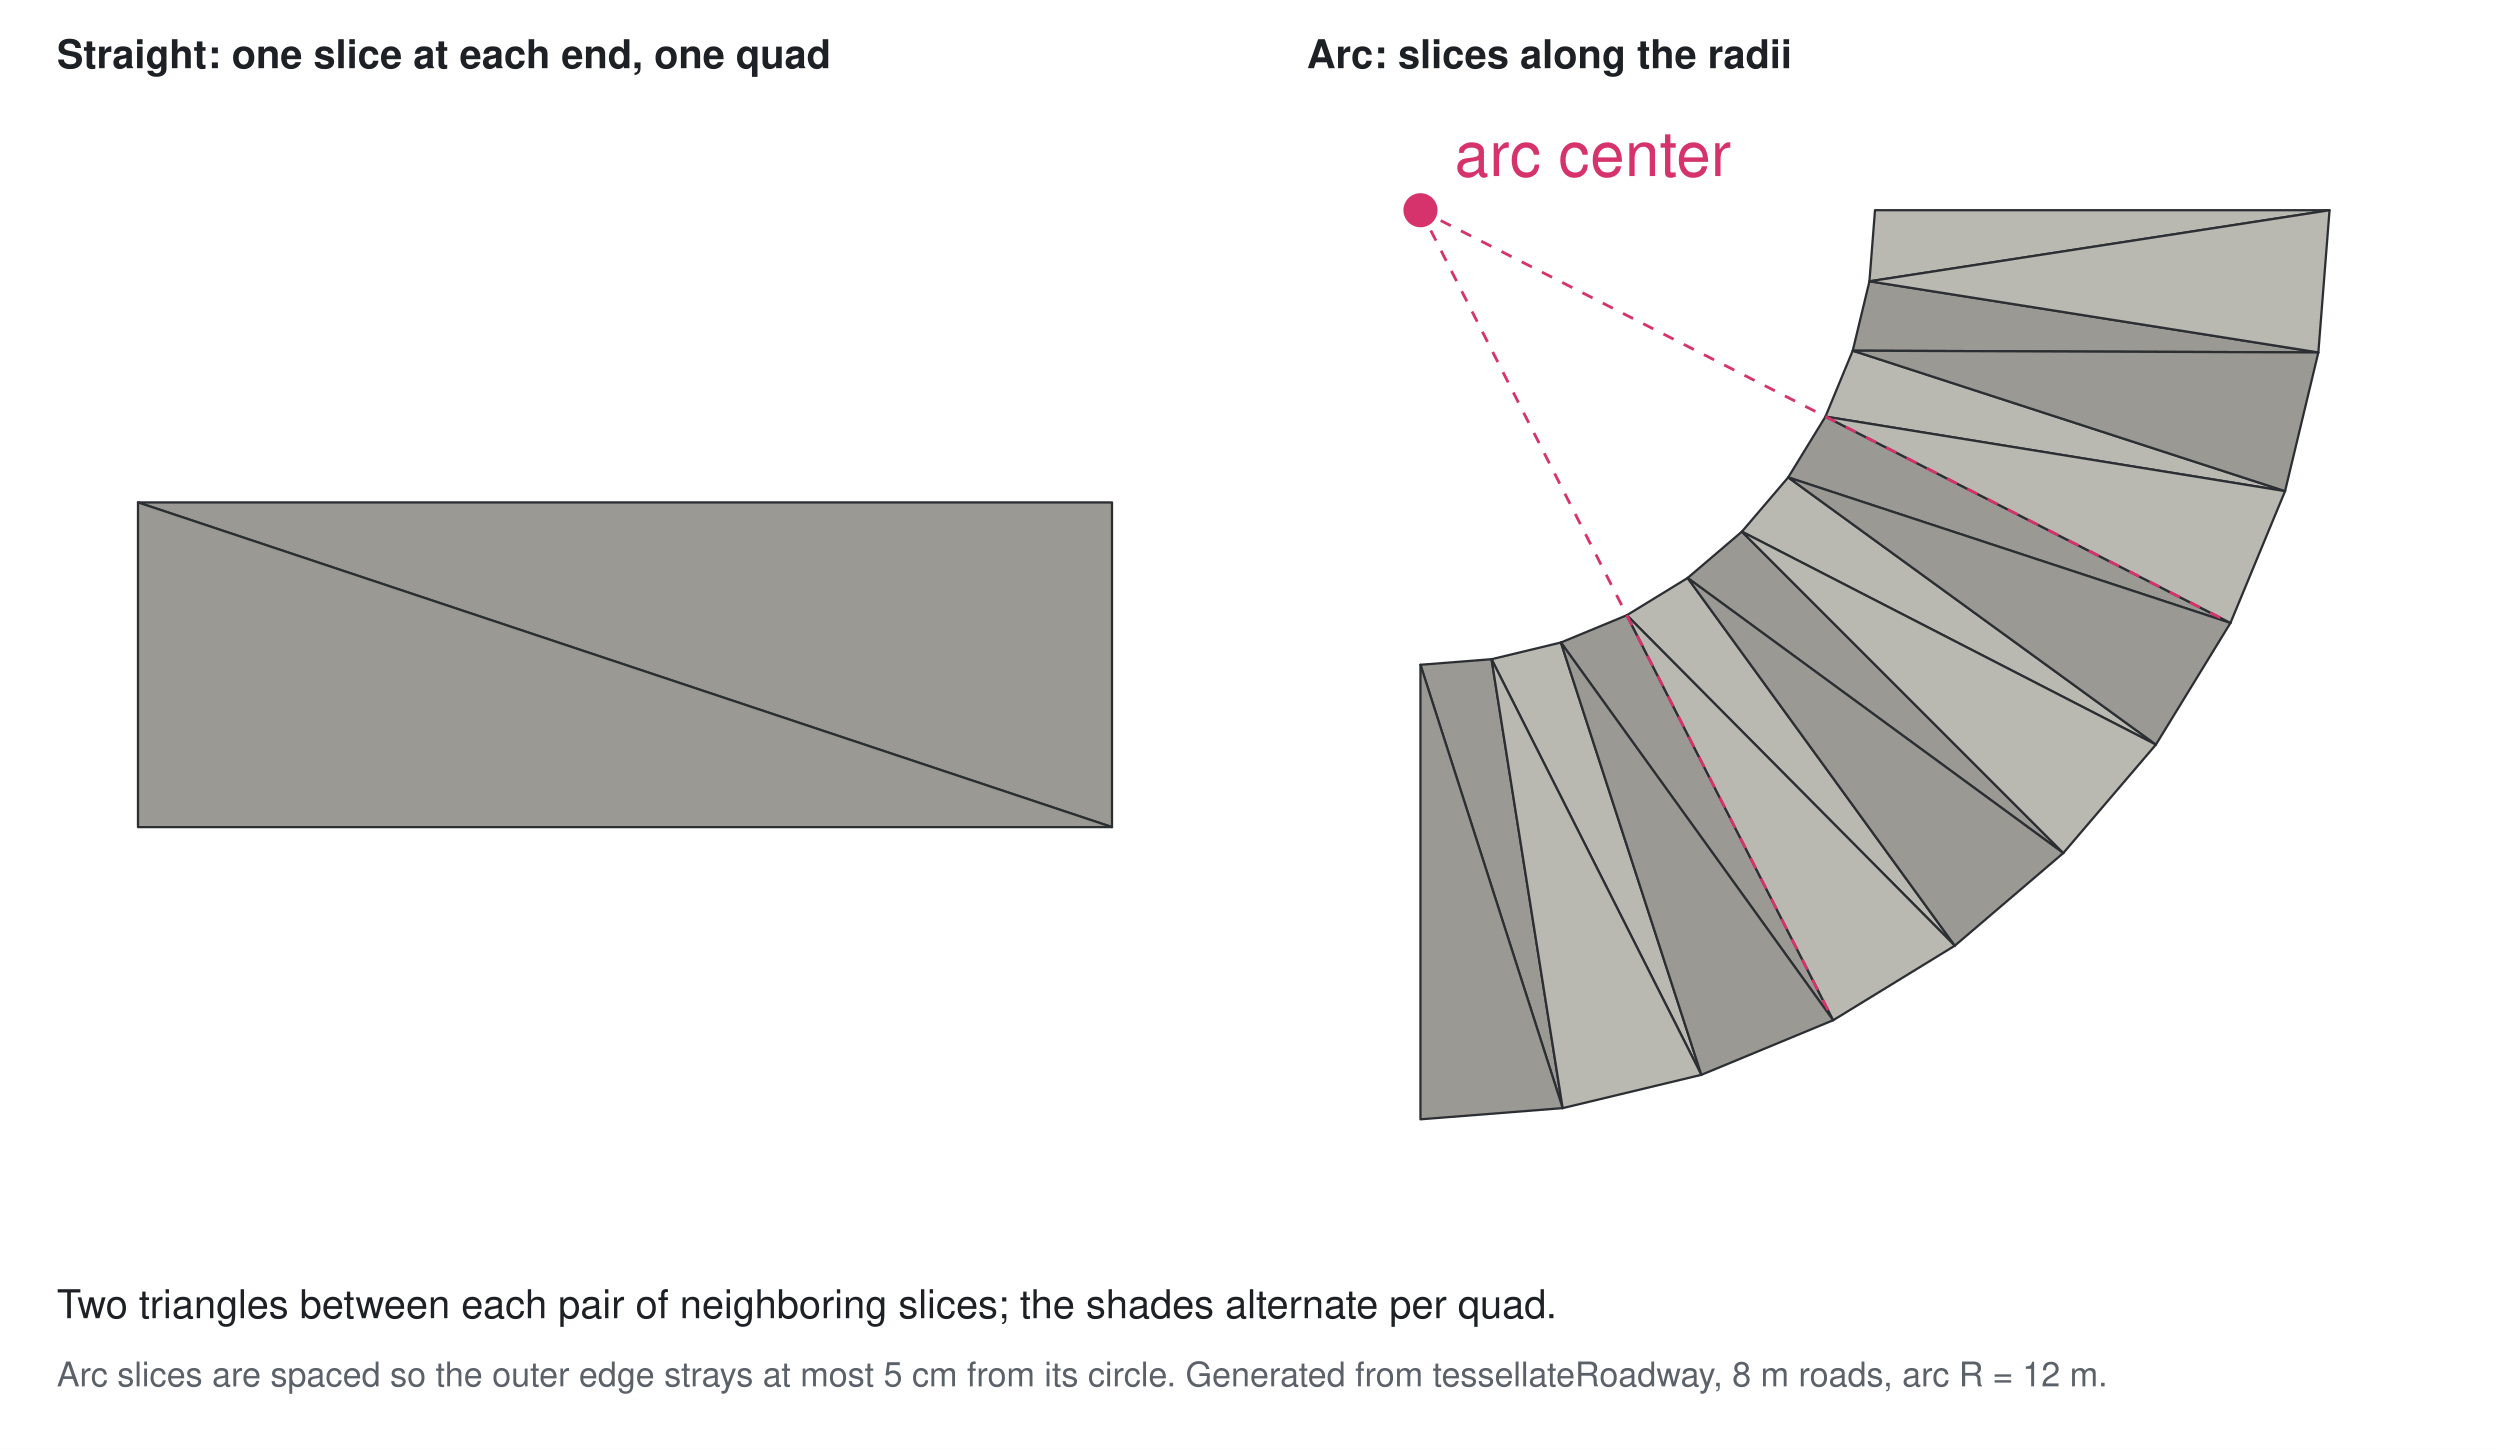
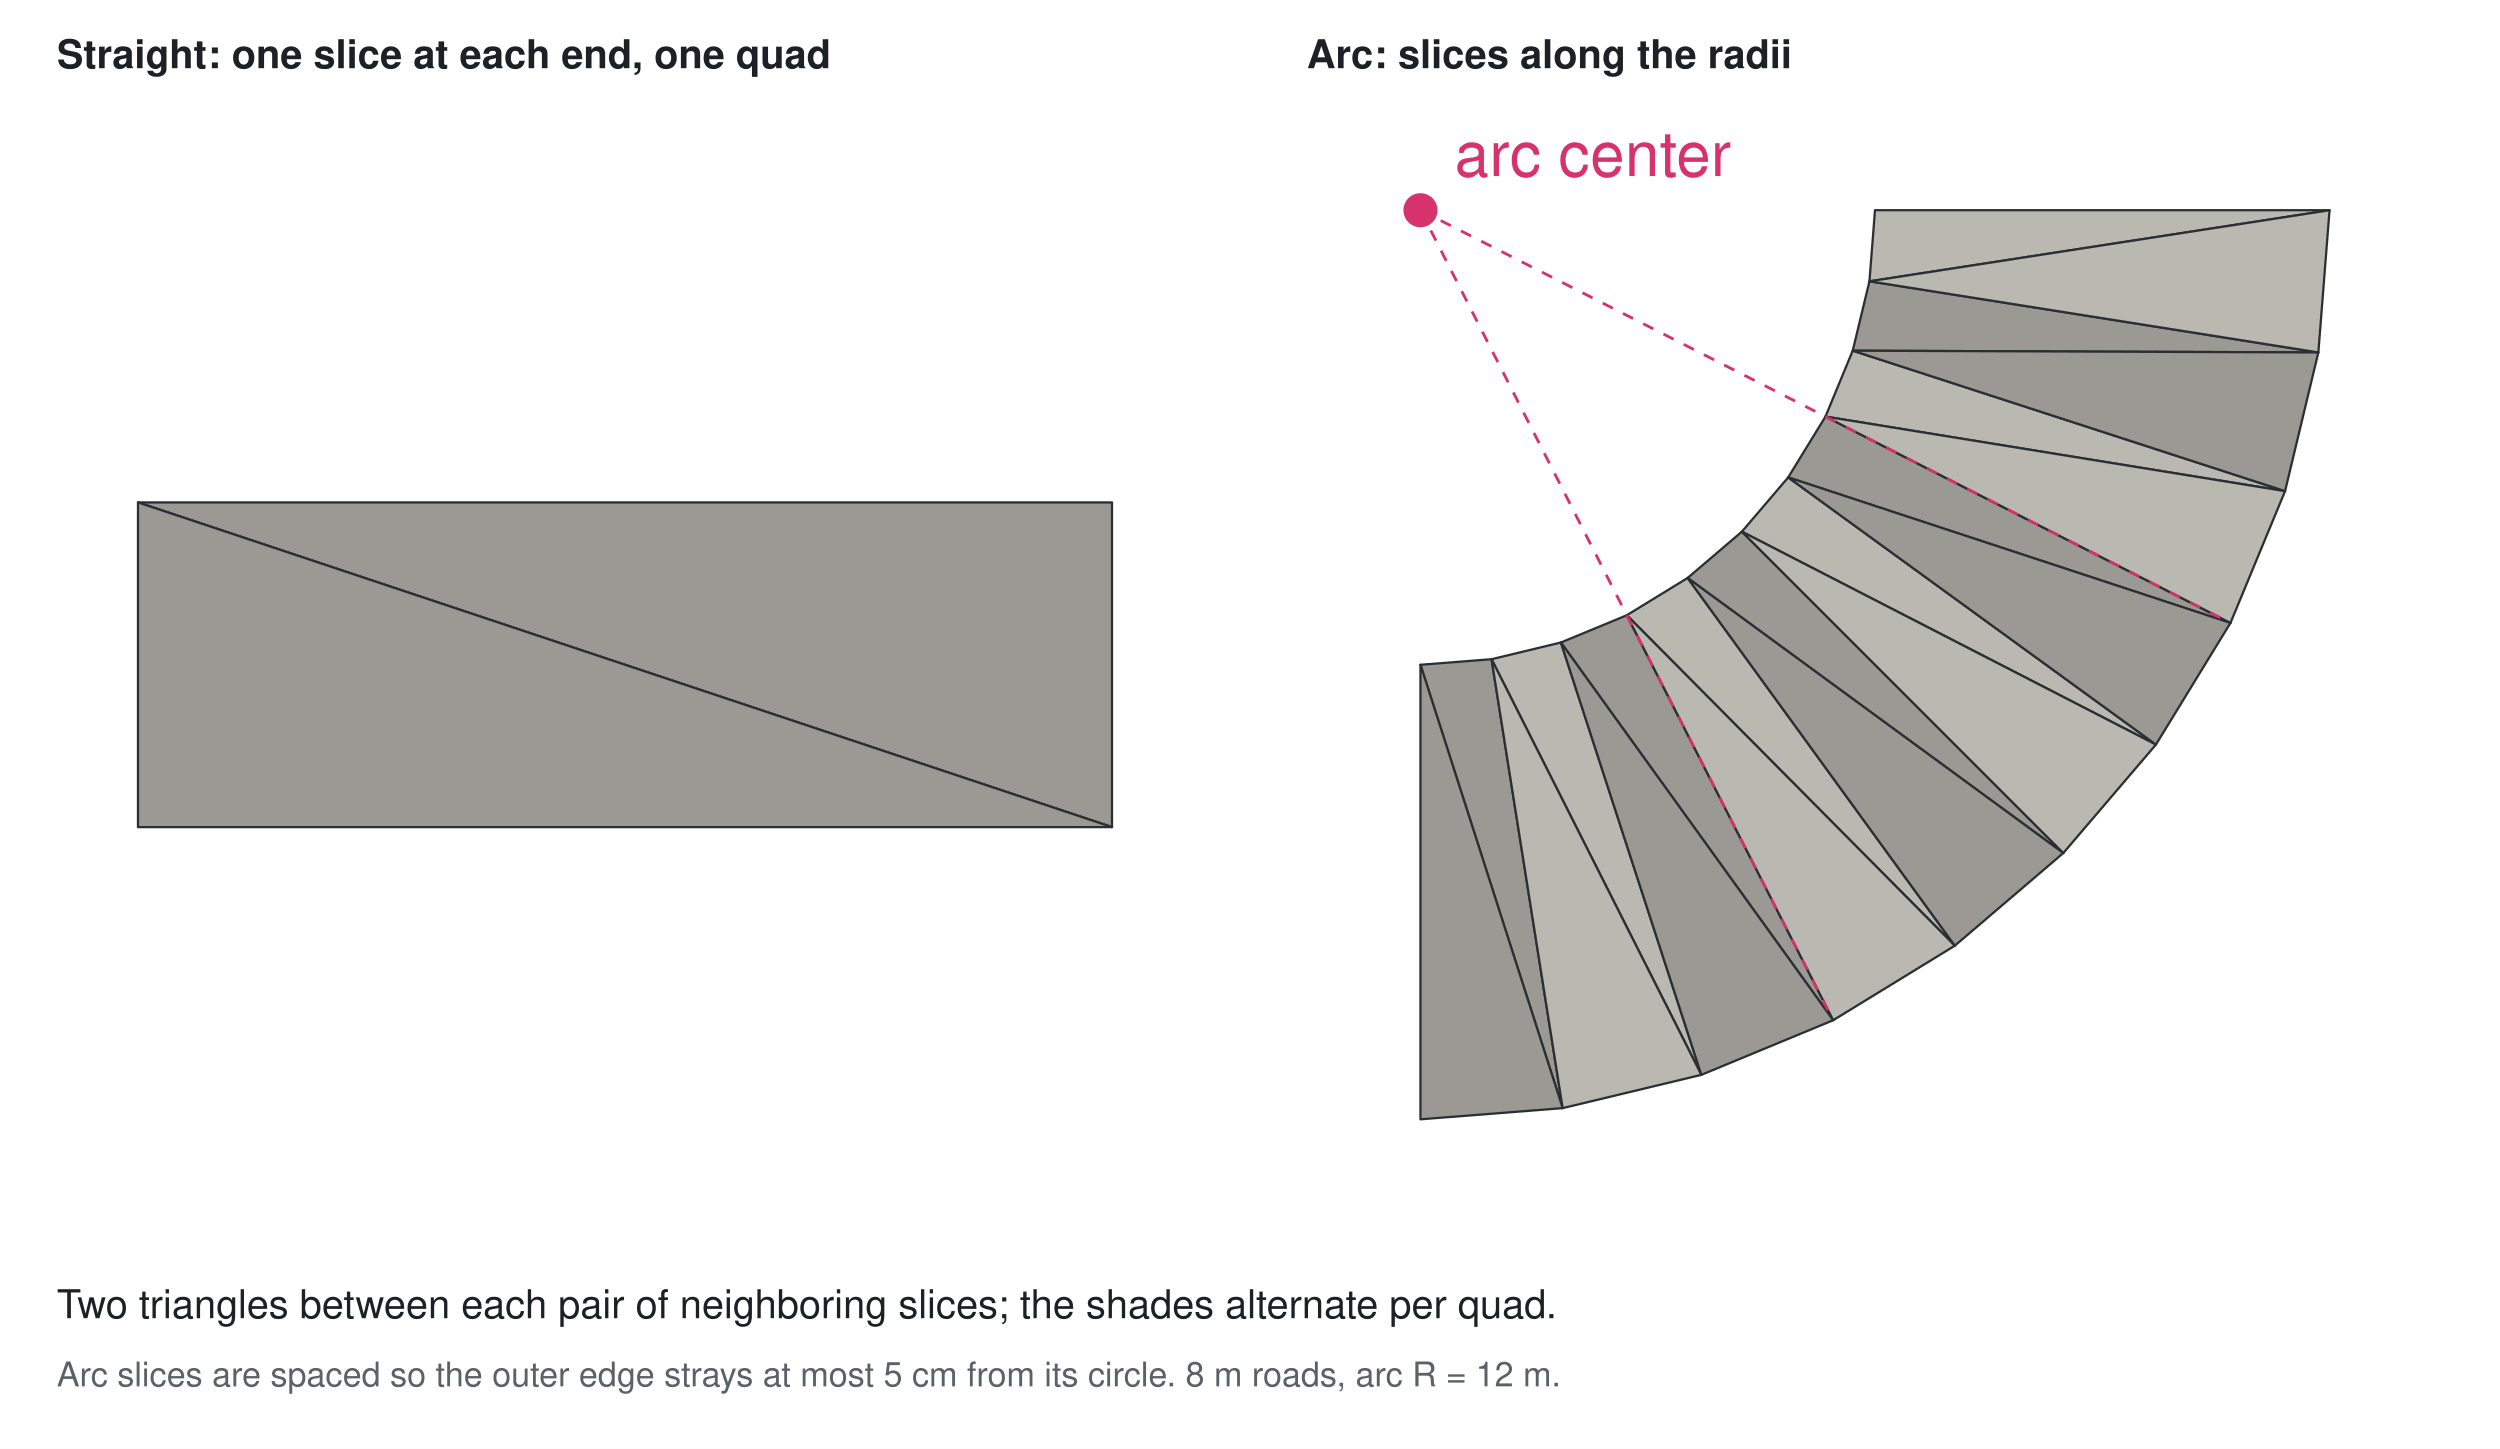
<svg xmlns="http://www.w3.org/2000/svg" width="880" height="510" font-family="Segoe UI, Helvetica, Arial, sans-serif" font-size="14" fill="#1d2125">
-   <style>
-   .tri { stroke: #2b2f33; stroke-width: 0.8px; stroke-linejoin: round; vector-effect: non-scaling-stroke; }
-   .guide { stroke: #d6336c; stroke-width: 1px; stroke-dasharray: 4 4; fill: none; vector-effect: non-scaling-stroke; }
- </style>
+   <style>.tri { stroke: #2b2f33; stroke-width: 0.8px; stroke-linejoin: round; vector-effect: non-scaling-stroke; }
+      .guide { stroke: #d6336c; stroke-width: 1px; stroke-dasharray: 4 4; fill: none; vector-effect: non-scaling-stroke; }</style>
  <rect width="100%" height="100%" fill="#ffffff" />
  <text x="20" y="24" font-weight="600">Straight: one slice at each end, one quad</text>
  <text x="460" y="24" font-weight="600">Arc: slices along the radii</text>
  <svg x="20" y="34" width="400" height="400" viewBox="-2 -14 28 28">
-     <polygon class="tri" points="0.000,-4.000 24.000,-4.000 24.000,4.000" fill="#9a9993" />
-     <polygon class="tri" points="0.000,-4.000 24.000,4.000 0.000,4.000" fill="#9a9993" />
+     <polygon points="0.000,-4.000 24.000,-4.000 24.000,4.000" class="tri" fill="#9a9993" />
+     <polygon points="0.000,-4.000 24.000,4.000 0.000,4.000" class="tri" fill="#9a9993" />
  </svg>
  <svg x="460" y="34" width="400" height="400" viewBox="-2 -2 20 20">
-     <polygon class="tri" points="0.000,8.000 1.251,7.902 2.503,15.803" fill="#9a9993" />
-     <polygon class="tri" points="0.000,8.000 2.503,15.803 0.000,16.000" fill="#9a9993" />
-     <polygon class="tri" points="1.251,7.902 2.472,7.608 4.944,15.217" fill="#b9b8b1" />
-     <polygon class="tri" points="1.251,7.902 4.944,15.217 2.503,15.803" fill="#b9b8b1" />
-     <polygon class="tri" points="2.472,7.608 3.632,7.128 7.264,14.256" fill="#9a9993" />
-     <polygon class="tri" points="2.472,7.608 7.264,14.256 4.944,15.217" fill="#9a9993" />
-     <polygon class="tri" points="3.632,7.128 4.702,6.472 9.405,12.944" fill="#b9b8b1" />
-     <polygon class="tri" points="3.632,7.128 9.405,12.944 7.264,14.256" fill="#b9b8b1" />
-     <polygon class="tri" points="4.702,6.472 5.657,5.657 11.314,11.314" fill="#9a9993" />
-     <polygon class="tri" points="4.702,6.472 11.314,11.314 9.405,12.944" fill="#9a9993" />
-     <polygon class="tri" points="5.657,5.657 6.472,4.702 12.944,9.405" fill="#b9b8b1" />
-     <polygon class="tri" points="5.657,5.657 12.944,9.405 11.314,11.314" fill="#b9b8b1" />
-     <polygon class="tri" points="6.472,4.702 7.128,3.632 14.256,7.264" fill="#9a9993" />
-     <polygon class="tri" points="6.472,4.702 14.256,7.264 12.944,9.405" fill="#9a9993" />
-     <polygon class="tri" points="7.128,3.632 7.608,2.472 15.217,4.944" fill="#b9b8b1" />
-     <polygon class="tri" points="7.128,3.632 15.217,4.944 14.256,7.264" fill="#b9b8b1" />
-     <polygon class="tri" points="7.608,2.472 7.902,1.251 15.803,2.503" fill="#9a9993" />
-     <polygon class="tri" points="7.608,2.472 15.803,2.503 15.217,4.944" fill="#9a9993" />
-     <polygon class="tri" points="7.902,1.251 8.000,0.000 16.000,-0.000" fill="#b9b8b1" />
-     <polygon class="tri" points="7.902,1.251 16.000,-0.000 15.803,2.503" fill="#b9b8b1" />
+     <polygon points="0.000,8.000 1.251,7.902 2.503,15.803" class="tri" fill="#9a9993" />
+     <polygon points="0.000,8.000 2.503,15.803 0.000,16.000" class="tri" fill="#9a9993" />
+     <polygon points="1.251,7.902 2.472,7.608 4.944,15.217" class="tri" fill="#b9b8b1" />
+     <polygon points="1.251,7.902 4.944,15.217 2.503,15.803" class="tri" fill="#b9b8b1" />
+     <polygon points="2.472,7.608 3.632,7.128 7.264,14.256" class="tri" fill="#9a9993" />
+     <polygon points="2.472,7.608 7.264,14.256 4.944,15.217" class="tri" fill="#9a9993" />
+     <polygon points="3.632,7.128 4.702,6.472 9.405,12.944" class="tri" fill="#b9b8b1" />
+     <polygon points="3.632,7.128 9.405,12.944 7.264,14.256" class="tri" fill="#b9b8b1" />
+     <polygon points="4.702,6.472 5.657,5.657 11.314,11.314" class="tri" fill="#9a9993" />
+     <polygon points="4.702,6.472 11.314,11.314 9.405,12.944" class="tri" fill="#9a9993" />
+     <polygon points="5.657,5.657 6.472,4.702 12.944,9.405" class="tri" fill="#b9b8b1" />
+     <polygon points="5.657,5.657 12.944,9.405 11.314,11.314" class="tri" fill="#b9b8b1" />
+     <polygon points="6.472,4.702 7.128,3.632 14.256,7.264" class="tri" fill="#9a9993" />
+     <polygon points="6.472,4.702 14.256,7.264 12.944,9.405" class="tri" fill="#9a9993" />
+     <polygon points="7.128,3.632 7.608,2.472 15.217,4.944" class="tri" fill="#b9b8b1" />
+     <polygon points="7.128,3.632 15.217,4.944 14.256,7.264" class="tri" fill="#b9b8b1" />
+     <polygon points="7.608,2.472 7.902,1.251 15.803,2.503" class="tri" fill="#9a9993" />
+     <polygon points="7.608,2.472 15.803,2.503 15.217,4.944" class="tri" fill="#9a9993" />
+     <polygon points="7.902,1.251 8.000,0.000 16.000,-0.000" class="tri" fill="#b9b8b1" />
+     <polygon points="7.902,1.251 16.000,-0.000 15.803,2.503" class="tri" fill="#b9b8b1" />
    <path class="guide" d="M0,0 L7.264,14.256 M0,0 L14.256,7.264" />
-     <circle cx="0" cy="0" r="0.3" fill="#d6336c" />
+     <circle r="0.3" fill="#d6336c" />
    <text x="0.6" y="-0.6" font-size="1.1" fill="#d6336c">arc center</text>
  </svg>
  <text x="20" y="464">Two triangles between each pair of neighboring slices; the shades alternate per quad.</text>
-   <text x="20" y="488" font-size="12" fill="#5b6168">Arc slices are spaced so the outer edge strays at most 5 cm from its circle. Generated from tessellateRoadway, 8 m roads, arc R = 12 m.</text>
+   <text x="20" y="488" font-size="12" fill="#5b6168">Arc slices are spaced so the outer edge strays at most 5 cm from its circle. 8 m roads, arc R = 12 m.</text>
</svg>
